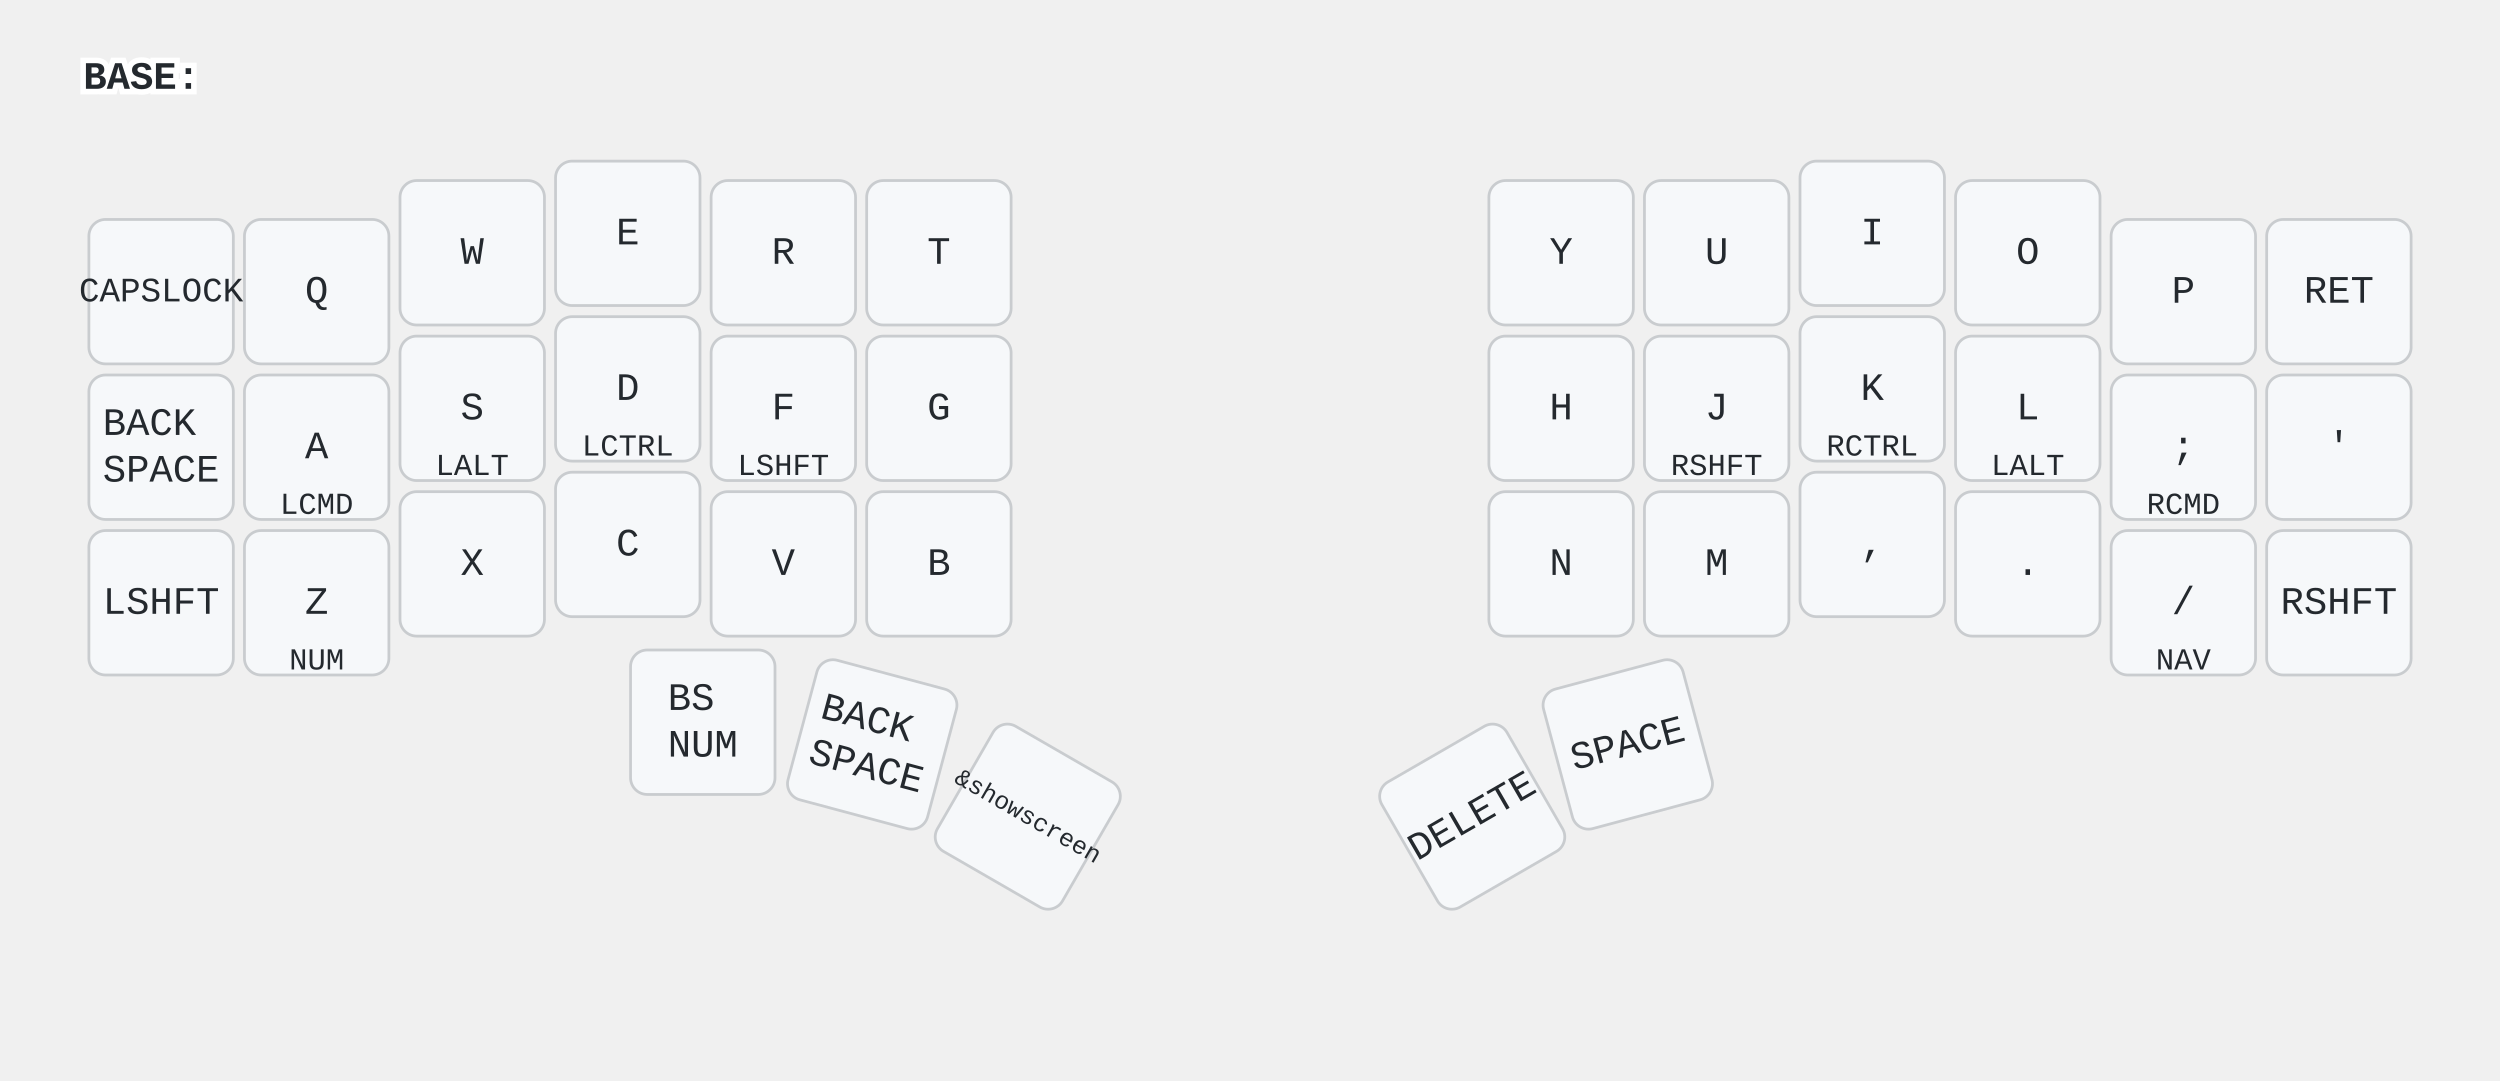
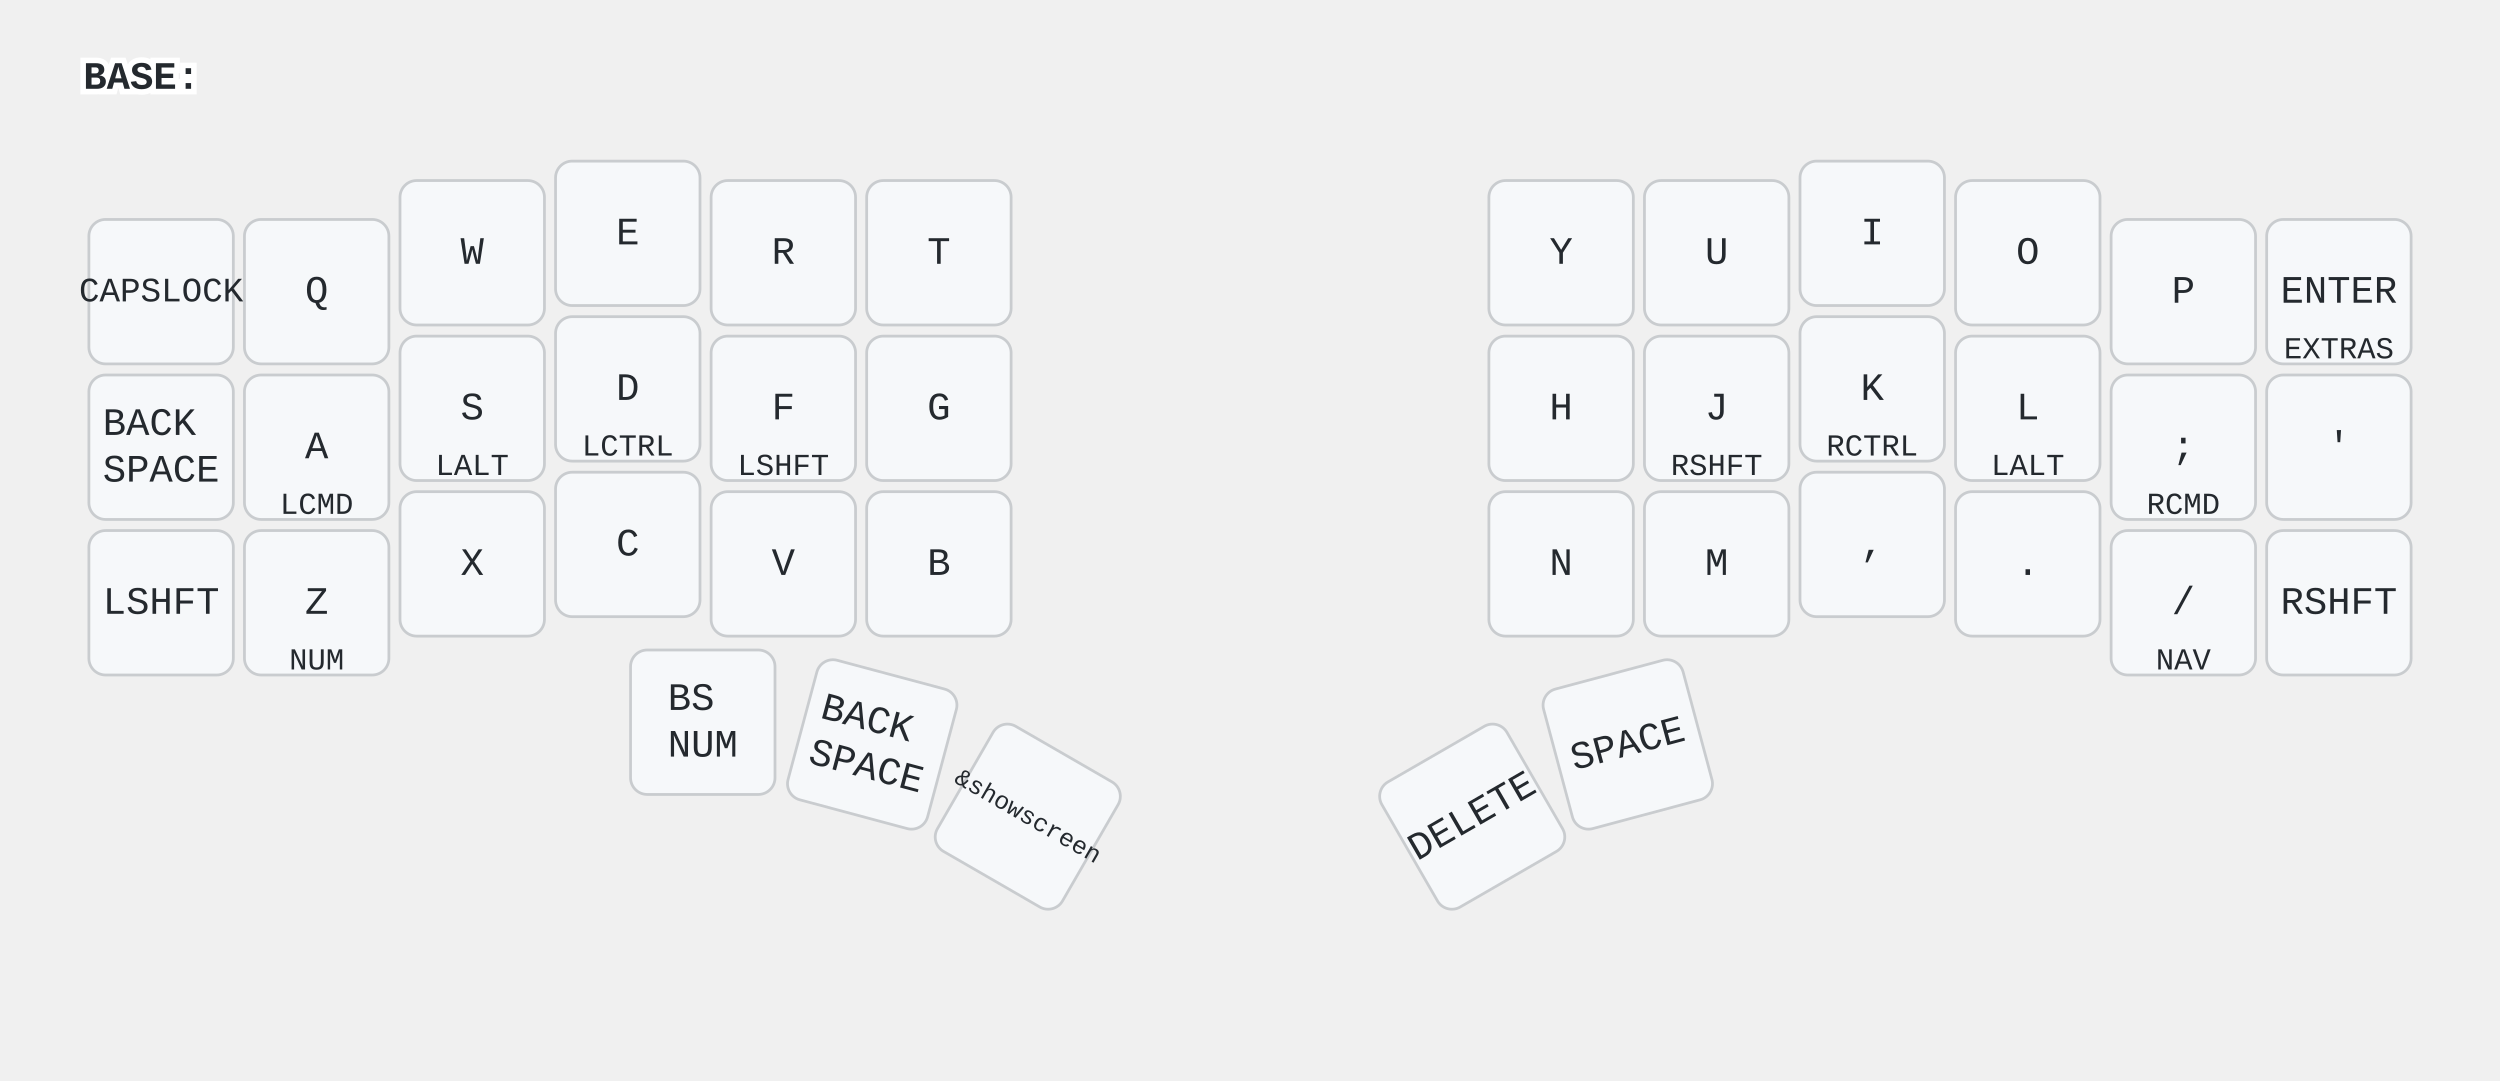
<svg xmlns="http://www.w3.org/2000/svg" width="900" height="389" viewBox="0 0 900 389" class="keymap">
  <style>/* inherit to force styles through use tags */
svg path {
    fill: inherit;
}

/* font and background color specifications */
svg.keymap {
    font-family: SFMono-Regular,Consolas,Liberation Mono,Menlo,monospace;
    font-size: 14px;
    font-kerning: normal;
    text-rendering: optimizeLegibility;
    fill: #24292e;
}

/* default key styling */
rect.key {
    fill: #f6f8fa;
}

rect.key, rect.combo {
    stroke: #c9cccf;
    stroke-width: 1;
}

/* default key side styling, only used is draw_key_sides is set */
rect.side {
    filter: brightness(90%);
}

/* color accent for combo boxes */
rect.combo, rect.combo-separate {
    fill: #cdf;
}

/* color accent for held keys */
rect.held, rect.combo.held {
    fill: #fdd;
}

/* color accent for ghost (optional) keys */
rect.ghost, rect.combo.ghost {
    stroke-dasharray: 4, 4;
    stroke-width: 2;
}

text {
    text-anchor: middle;
    dominant-baseline: middle;
}

/* styling for layer labels */
text.label {
    font-weight: bold;
    text-anchor: start;
    stroke: white;
    stroke-width: 4;
    paint-order: stroke;
}

/* styling for optional footer */
text.footer {
    text-anchor: end;
    dominant-baseline: auto;
    stroke: white;
    stroke-width: 4;
    paint-order: stroke;
}

/* styling for combo tap, and key non-tap label text */
text.combo, text.hold, text.shifted, text.left, text.right {
    font-size: 11px;
}

text.hold {
    text-anchor: middle;
    dominant-baseline: auto;
}

text.shifted {
    text-anchor: middle;
    dominant-baseline: hanging;
}

text.left {
    text-anchor: start;
}

text.right {
    text-anchor: end;
}

text.layer-activator {
    text-decoration: underline;
}

/* styling for hold/shifted label text in combo box */
text.combo.hold, text.combo.shifted, text.combo.left, text.combo.right {
    font-size: 8px;
}

/* lighter symbol for transparent keys */
text.trans {
    fill: #7b7e81;
}

/* styling for combo dendrons */
path.combo {
    stroke-width: 1;
    stroke: gray;
    fill: none;
}

/* Start Tabler Icons Cleanup */
/* cannot use height/width with glyphs */
.icon-tabler &gt; path {
    fill: inherit;
    stroke: inherit;
    stroke-width: 2;
}
/* hide tabler's default box */
.icon-tabler &gt; path[stroke="none"][fill="none"] {
    visibility: hidden;
}
/* End Tabler Icons Cleanup */

@media (prefers-color-scheme: dark) {
svg.keymap { fill: #d1d6db; }
rect.key { fill: #3f4750; }
rect.key, rect.combo { stroke: #60666c; }
rect.combo, rect.combo-separate { fill: #1f3d7a; }
rect.held, rect.combo.held { fill: #854747; }
text.label, text.footer { stroke: black; }
text.trans { fill: #7e8184; }
path.combo { stroke: #7f7f7f; }

}</style>
  <g transform="translate(30, 0)" class="layer-BASE">
    <text x="0" y="28" class="label" id="BASE">BASE:</text>
    <g transform="translate(0, 56)">
      <g transform="translate(28, 49)" class="key keypos-0">
        <rect rx="6" ry="6" x="-26" y="-26" width="52" height="52" class="key" />
        <text x="0" y="0" class="key tap">
          <tspan style="font-size: 88%">CAPSLOCK</tspan>
        </text>
      </g>
      <g transform="translate(84, 49)" class="key keypos-1">
        <rect rx="6" ry="6" x="-26" y="-26" width="52" height="52" class="key" />
        <text x="0" y="0" class="key tap">Q</text>
      </g>
      <g transform="translate(140, 35)" class="key keypos-2">
        <rect rx="6" ry="6" x="-26" y="-26" width="52" height="52" class="key" />
        <text x="0" y="0" class="key tap">W</text>
      </g>
      <g transform="translate(196, 28)" class="key keypos-3">
        <rect rx="6" ry="6" x="-26" y="-26" width="52" height="52" class="key" />
        <text x="0" y="0" class="key tap">E</text>
      </g>
      <g transform="translate(252, 35)" class="key keypos-4">
        <rect rx="6" ry="6" x="-26" y="-26" width="52" height="52" class="key" />
        <text x="0" y="0" class="key tap">R</text>
      </g>
      <g transform="translate(308, 35)" class="key keypos-5">
        <rect rx="6" ry="6" x="-26" y="-26" width="52" height="52" class="key" />
        <text x="0" y="0" class="key tap">T</text>
      </g>
      <g transform="translate(532, 35)" class="key keypos-6">
        <rect rx="6" ry="6" x="-26" y="-26" width="52" height="52" class="key" />
        <text x="0" y="0" class="key tap">Y</text>
      </g>
      <g transform="translate(588, 35)" class="key keypos-7">
        <rect rx="6" ry="6" x="-26" y="-26" width="52" height="52" class="key" />
        <text x="0" y="0" class="key tap">U</text>
      </g>
      <g transform="translate(644, 28)" class="key keypos-8">
        <rect rx="6" ry="6" x="-26" y="-26" width="52" height="52" class="key" />
        <text x="0" y="0" class="key tap">I</text>
      </g>
      <g transform="translate(700, 35)" class="key keypos-9">
        <rect rx="6" ry="6" x="-26" y="-26" width="52" height="52" class="key" />
        <text x="0" y="0" class="key tap">O</text>
      </g>
      <g transform="translate(756, 49)" class="key keypos-10">
        <rect rx="6" ry="6" x="-26" y="-26" width="52" height="52" class="key" />
        <text x="0" y="0" class="key tap">P</text>
      </g>
      <g transform="translate(812, 49)" class="key keypos-11">
        <rect rx="6" ry="6" x="-26" y="-26" width="52" height="52" class="key" />
-         <text x="0" y="0" class="key tap">RET</text>
+         <text x="0" y="0" class="key tap">ENTER</text>
+         <text x="0" y="24" class="key hold">EXTRAS</text>
      </g>
      <g transform="translate(28, 105)" class="key keypos-12">
        <rect rx="6" ry="6" x="-26" y="-26" width="52" height="52" class="key" />
        <text x="0" y="0" class="key tap">
          <tspan x="0" dy="-0.6em">BACK</tspan>
          <tspan x="0" dy="1.2em">SPACE</tspan>
        </text>
      </g>
      <g transform="translate(84, 105)" class="key keypos-13">
        <rect rx="6" ry="6" x="-26" y="-26" width="52" height="52" class="key" />
        <text x="0" y="0" class="key tap">A</text>
        <text x="0" y="24" class="key hold">LCMD</text>
      </g>
      <g transform="translate(140, 91)" class="key keypos-14">
        <rect rx="6" ry="6" x="-26" y="-26" width="52" height="52" class="key" />
        <text x="0" y="0" class="key tap">S</text>
        <text x="0" y="24" class="key hold">LALT</text>
      </g>
      <g transform="translate(196, 84)" class="key keypos-15">
        <rect rx="6" ry="6" x="-26" y="-26" width="52" height="52" class="key" />
        <text x="0" y="0" class="key tap">D</text>
        <text x="0" y="24" class="key hold">LCTRL</text>
      </g>
      <g transform="translate(252, 91)" class="key keypos-16">
        <rect rx="6" ry="6" x="-26" y="-26" width="52" height="52" class="key" />
        <text x="0" y="0" class="key tap">F</text>
        <text x="0" y="24" class="key hold">LSHFT</text>
      </g>
      <g transform="translate(308, 91)" class="key keypos-17">
        <rect rx="6" ry="6" x="-26" y="-26" width="52" height="52" class="key" />
        <text x="0" y="0" class="key tap">G</text>
      </g>
      <g transform="translate(532, 91)" class="key keypos-18">
        <rect rx="6" ry="6" x="-26" y="-26" width="52" height="52" class="key" />
        <text x="0" y="0" class="key tap">H</text>
      </g>
      <g transform="translate(588, 91)" class="key keypos-19">
        <rect rx="6" ry="6" x="-26" y="-26" width="52" height="52" class="key" />
        <text x="0" y="0" class="key tap">J</text>
        <text x="0" y="24" class="key hold">RSHFT</text>
      </g>
      <g transform="translate(644, 84)" class="key keypos-20">
        <rect rx="6" ry="6" x="-26" y="-26" width="52" height="52" class="key" />
        <text x="0" y="0" class="key tap">K</text>
        <text x="0" y="24" class="key hold">RCTRL</text>
      </g>
      <g transform="translate(700, 91)" class="key keypos-21">
        <rect rx="6" ry="6" x="-26" y="-26" width="52" height="52" class="key" />
        <text x="0" y="0" class="key tap">L</text>
        <text x="0" y="24" class="key hold">LALT</text>
      </g>
      <g transform="translate(756, 105)" class="key keypos-22">
        <rect rx="6" ry="6" x="-26" y="-26" width="52" height="52" class="key" />
        <text x="0" y="0" class="key tap">;</text>
        <text x="0" y="24" class="key hold">RCMD</text>
      </g>
      <g transform="translate(812, 105)" class="key keypos-23">
        <rect rx="6" ry="6" x="-26" y="-26" width="52" height="52" class="key" />
        <text x="0" y="0" class="key tap">'</text>
      </g>
      <g transform="translate(28, 161)" class="key keypos-24">
        <rect rx="6" ry="6" x="-26" y="-26" width="52" height="52" class="key" />
        <text x="0" y="0" class="key tap">LSHFT</text>
      </g>
      <g transform="translate(84, 161)" class="key keypos-25">
        <rect rx="6" ry="6" x="-26" y="-26" width="52" height="52" class="key" />
        <text x="0" y="0" class="key tap">Z</text>
        <text x="0" y="24" class="key hold">NUM</text>
      </g>
      <g transform="translate(140, 147)" class="key keypos-26">
        <rect rx="6" ry="6" x="-26" y="-26" width="52" height="52" class="key" />
        <text x="0" y="0" class="key tap">X</text>
      </g>
      <g transform="translate(196, 140)" class="key keypos-27">
        <rect rx="6" ry="6" x="-26" y="-26" width="52" height="52" class="key" />
        <text x="0" y="0" class="key tap">C</text>
      </g>
      <g transform="translate(252, 147)" class="key keypos-28">
        <rect rx="6" ry="6" x="-26" y="-26" width="52" height="52" class="key" />
        <text x="0" y="0" class="key tap">V</text>
      </g>
      <g transform="translate(308, 147)" class="key keypos-29">
        <rect rx="6" ry="6" x="-26" y="-26" width="52" height="52" class="key" />
        <text x="0" y="0" class="key tap">B</text>
      </g>
      <g transform="translate(532, 147)" class="key keypos-30">
        <rect rx="6" ry="6" x="-26" y="-26" width="52" height="52" class="key" />
        <text x="0" y="0" class="key tap">N</text>
      </g>
      <g transform="translate(588, 147)" class="key keypos-31">
        <rect rx="6" ry="6" x="-26" y="-26" width="52" height="52" class="key" />
        <text x="0" y="0" class="key tap">M</text>
      </g>
      <g transform="translate(644, 140)" class="key keypos-32">
        <rect rx="6" ry="6" x="-26" y="-26" width="52" height="52" class="key" />
        <text x="0" y="0" class="key tap">,</text>
      </g>
      <g transform="translate(700, 147)" class="key keypos-33">
        <rect rx="6" ry="6" x="-26" y="-26" width="52" height="52" class="key" />
        <text x="0" y="0" class="key tap">.</text>
      </g>
      <g transform="translate(756, 161)" class="key keypos-34">
        <rect rx="6" ry="6" x="-26" y="-26" width="52" height="52" class="key" />
        <text x="0" y="0" class="key tap">/</text>
        <text x="0" y="24" class="key hold">NAV</text>
      </g>
      <g transform="translate(812, 161)" class="key keypos-35">
        <rect rx="6" ry="6" x="-26" y="-26" width="52" height="52" class="key" />
        <text x="0" y="0" class="key tap">RSHFT</text>
      </g>
      <g transform="translate(223, 204)" class="key keypos-36">
        <rect rx="6" ry="6" x="-26" y="-26" width="52" height="52" class="key" />
        <text x="0" y="0" class="key tap">
          <tspan x="0" dy="-0.6em">BS</tspan>
          <tspan x="0" dy="1.2em">NUM</tspan>
        </text>
      </g>
      <g transform="translate(284, 212) rotate(15.0)" class="key keypos-37">
        <rect rx="6" ry="6" x="-26" y="-26" width="52" height="52" class="key" />
        <text x="0" y="0" class="key tap">
          <tspan x="0" dy="-0.6em">BACK</tspan>
          <tspan x="0" dy="1.2em">SPACE</tspan>
        </text>
      </g>
      <g transform="translate(340, 238) rotate(30.0)" class="key keypos-38">
        <rect rx="6" ry="6" x="-26" y="-26" width="52" height="52" class="key" />
        <text x="0" y="0" class="key tap">
          <tspan style="font-size: 64%">&amp;showscreen</tspan>
        </text>
      </g>
      <g transform="translate(500, 238) rotate(-30.0)" class="key keypos-39">
        <rect rx="6" ry="6" x="-26" y="-26" width="52" height="52" class="key" />
        <text x="0" y="0" class="key tap">DELETE</text>
      </g>
      <g transform="translate(556, 212) rotate(-15.0)" class="key keypos-40">
        <rect rx="6" ry="6" x="-26" y="-26" width="52" height="52" class="key" />
        <text x="0" y="0" class="key tap">SPACE</text>
      </g>
    </g>
  </g>
</svg>
